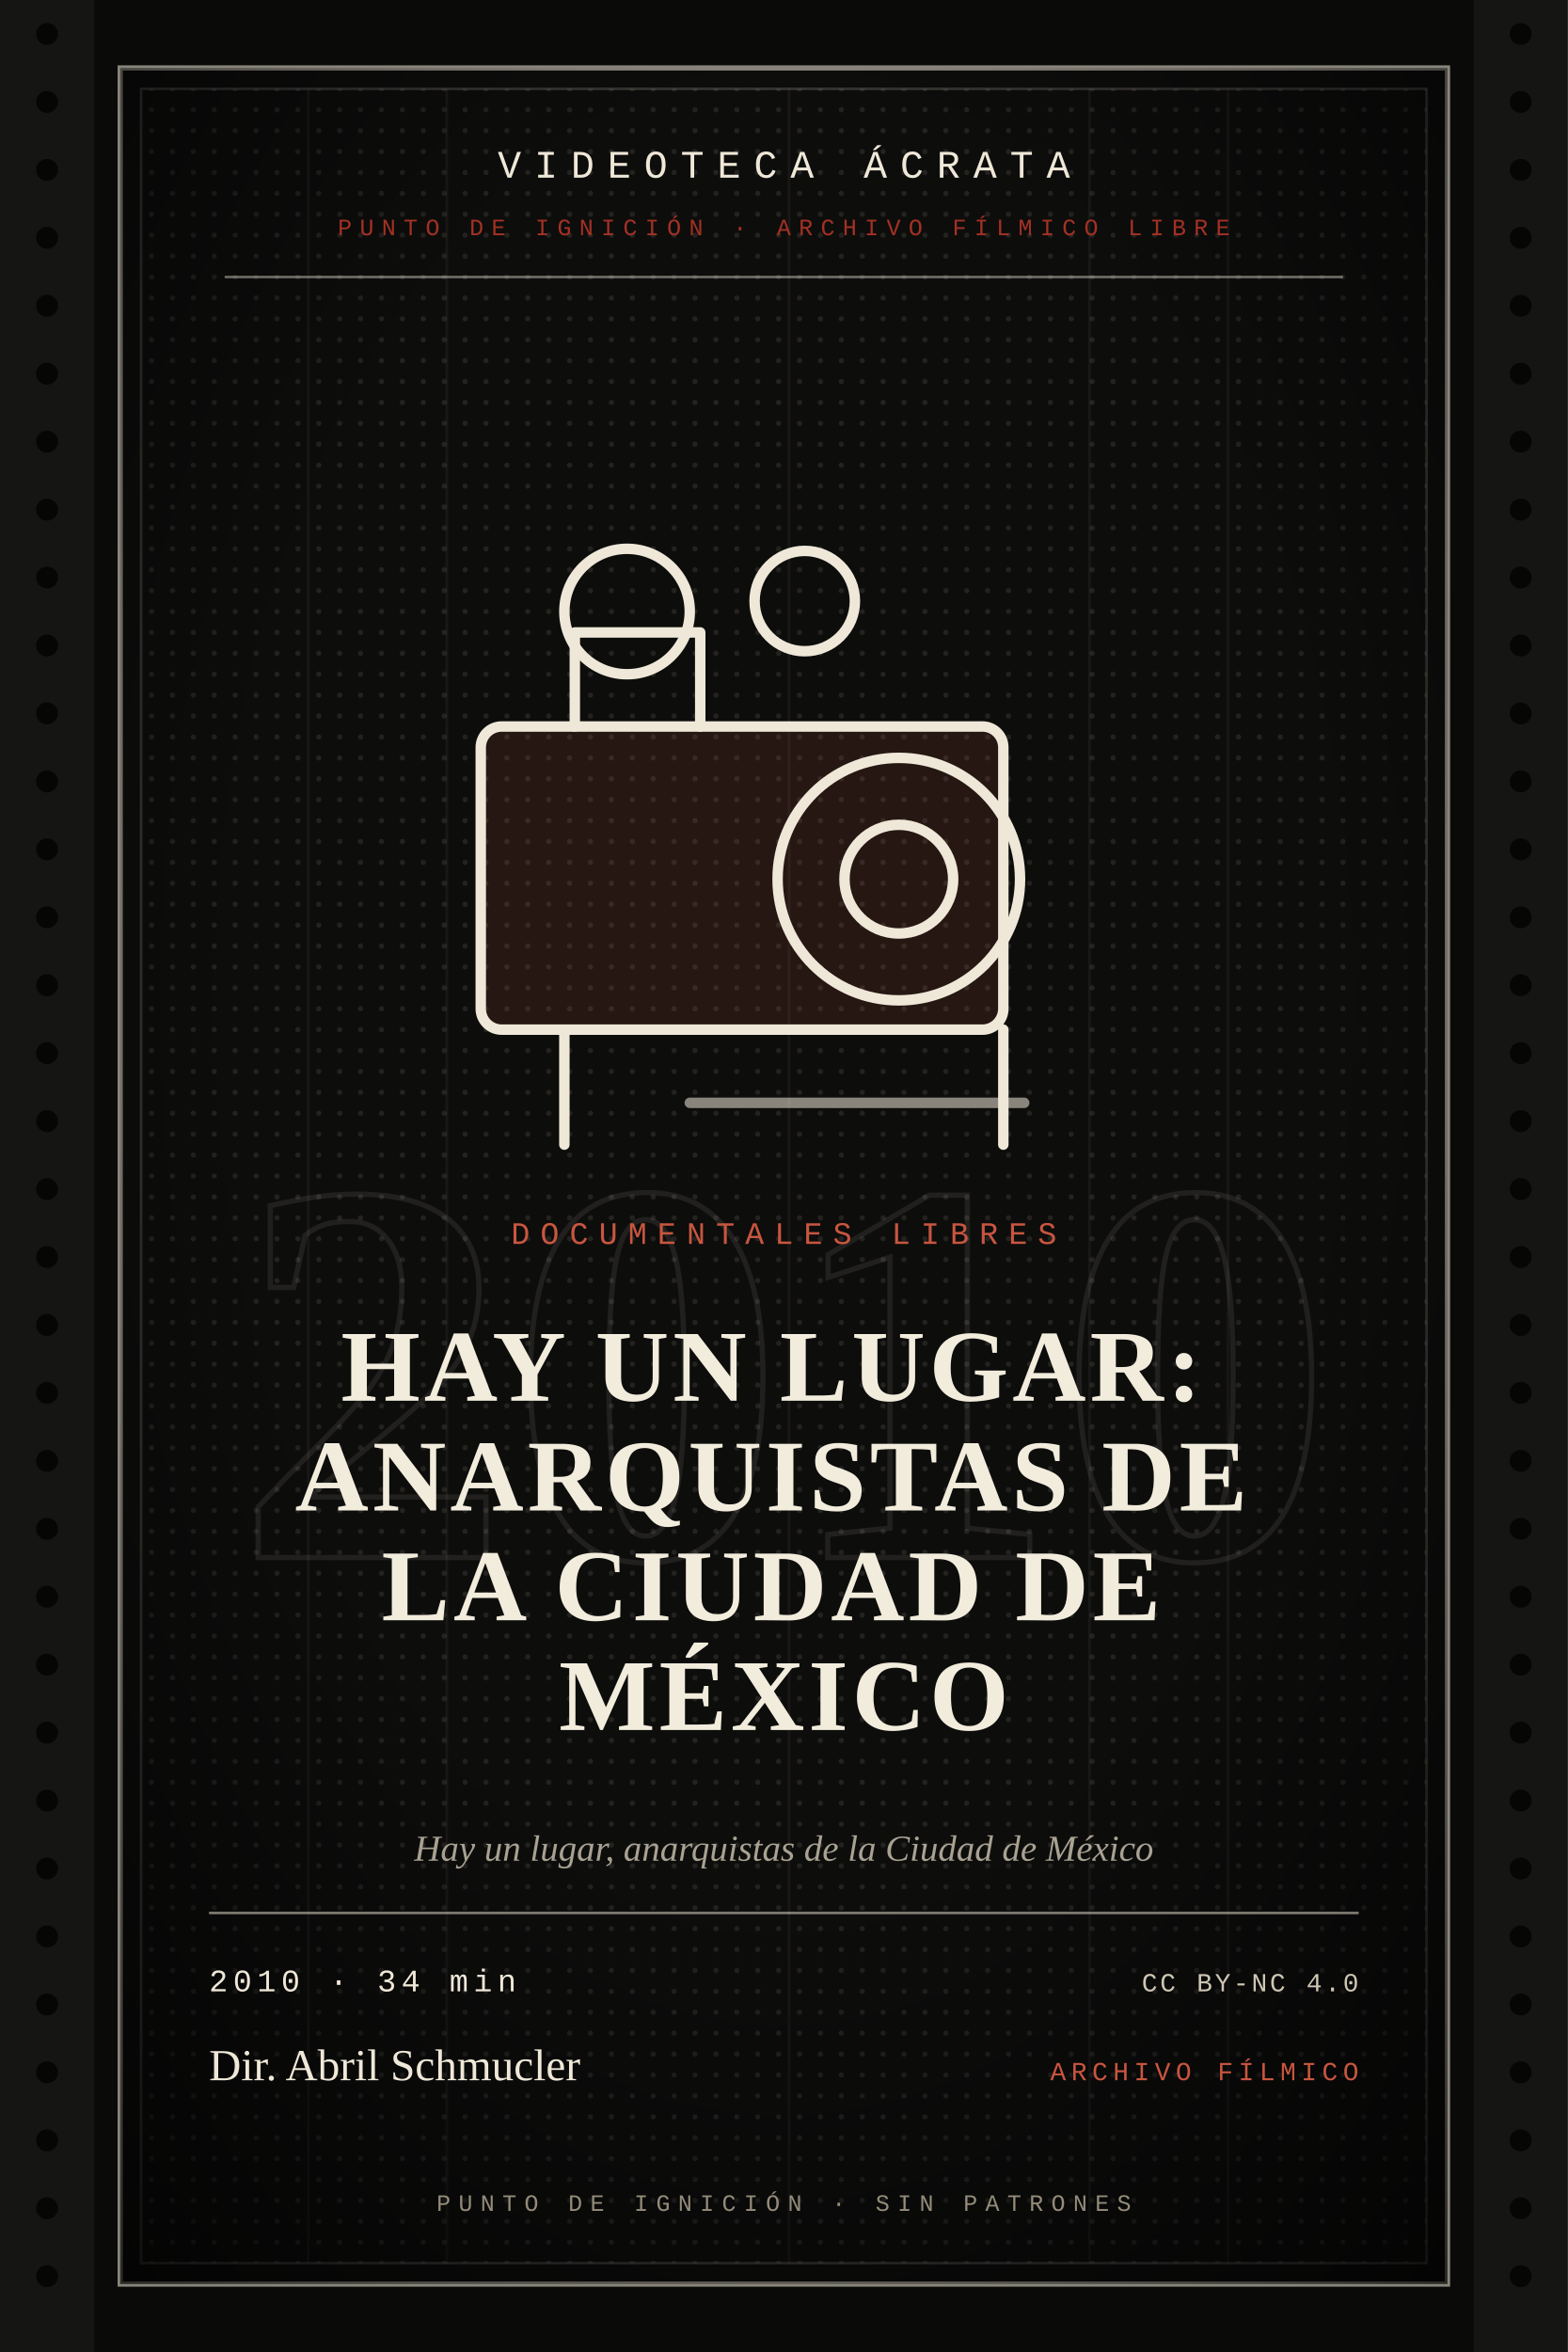
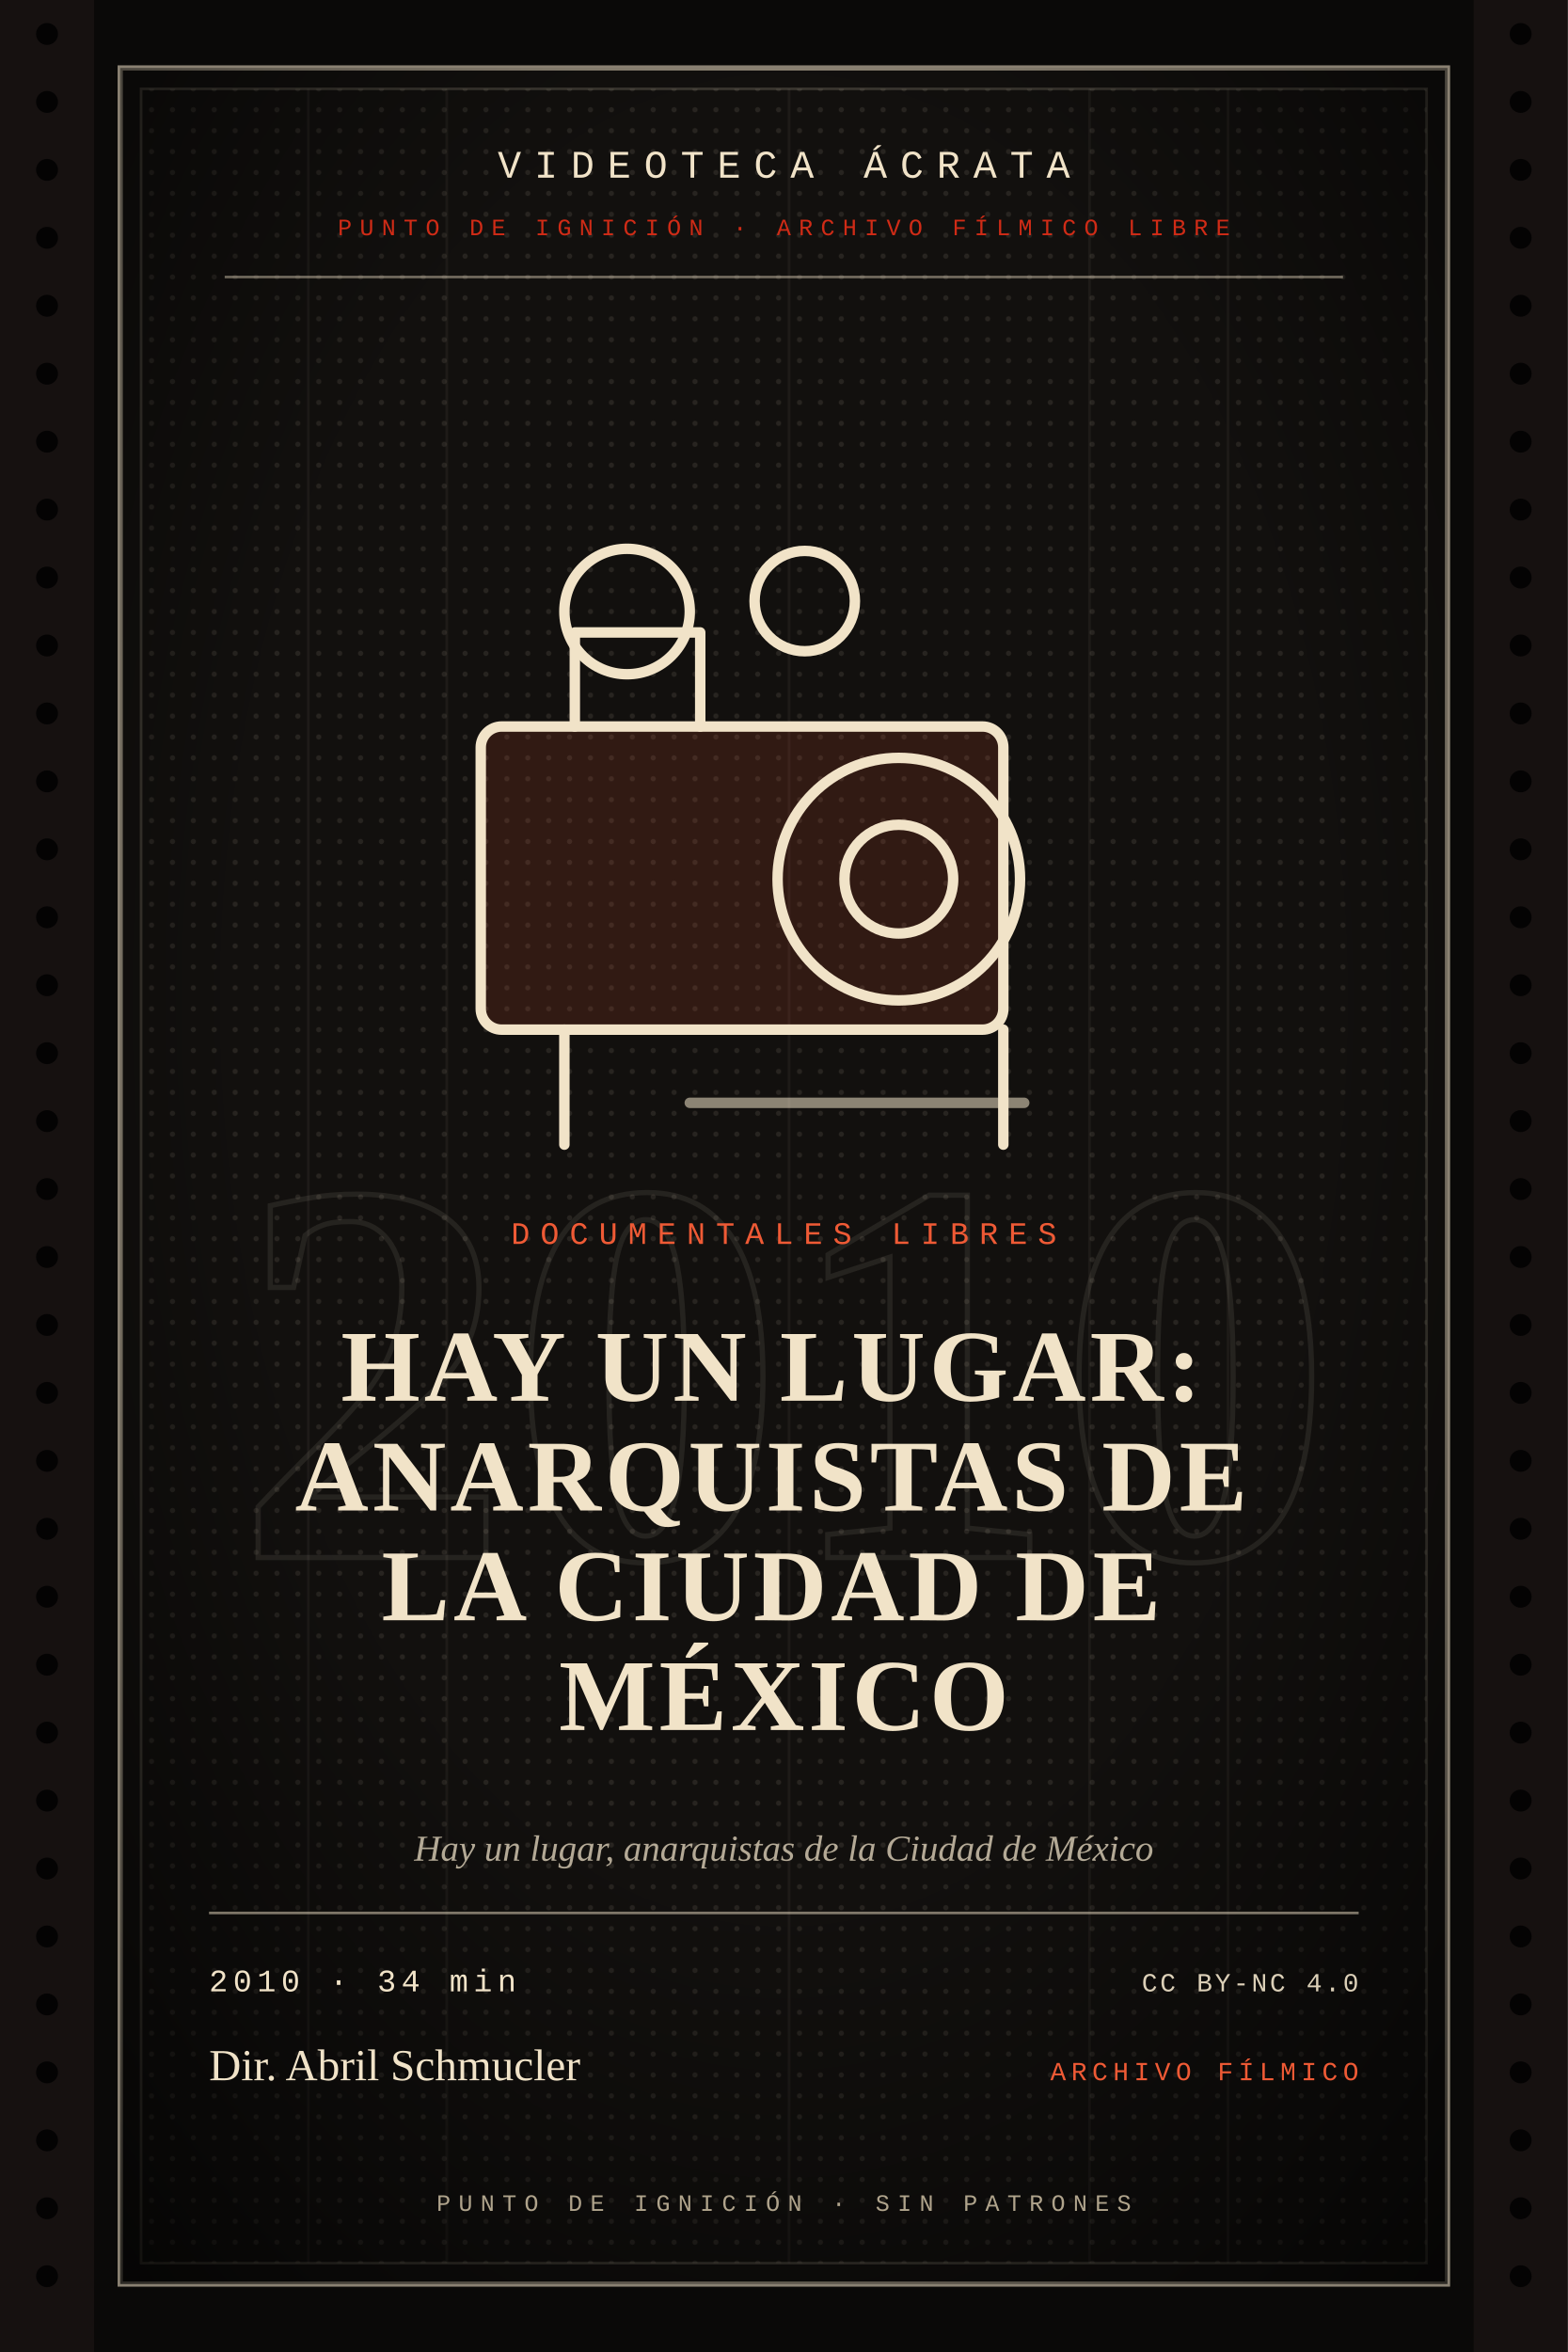
<svg xmlns="http://www.w3.org/2000/svg" viewBox="0 0 600 900" width="600" height="900" role="img" aria-labelledby="titulo-hay-un-lugar desc-hay-un-lugar">
  <defs>
    <pattern id="grano-n" width="8" height="8" patternUnits="userSpaceOnUse">
-       <circle cx="2" cy="2" r="1" fill="#f2ecdc" opacity=".14" />
+       <circle cx="2" cy="2" r="1" fill="#f1e3c8" opacity=".14" />
    </pattern>
    <radialGradient id="vineta-n" cx=".5" cy=".42" r=".78">
      <stop offset="52%" stop-color="#000" stop-opacity="0" />
      <stop offset="100%" stop-color="#000" stop-opacity=".72" />
    </radialGradient>
  </defs>
-   <rect width="600" height="900" fill="#0a0a09" />
-   <rect x="0" y="0" width="36" height="900" fill="#151513" />
-   <rect x="564" y="0" width="36" height="900" fill="#151513" />
-   <g fill="#060605">
+   <rect width="600" height="900" fill="#0a0908" />
+   <rect x="0" y="0" width="36" height="900" fill="#161110" />
+   <rect x="564" y="0" width="36" height="900" fill="#161110" />
+   <g fill="#040303">
    <circle cx="18" cy="13" r="4.2" />
    <circle cx="582" cy="13" r="4.2" />
    <circle cx="18" cy="39" r="4.2" />
    <circle cx="582" cy="39" r="4.2" />
    <circle cx="18" cy="65" r="4.2" />
    <circle cx="582" cy="65" r="4.2" />
    <circle cx="18" cy="91" r="4.2" />
    <circle cx="582" cy="91" r="4.2" />
    <circle cx="18" cy="117" r="4.2" />
    <circle cx="582" cy="117" r="4.2" />
    <circle cx="18" cy="143" r="4.2" />
    <circle cx="582" cy="143" r="4.2" />
    <circle cx="18" cy="169" r="4.2" />
    <circle cx="582" cy="169" r="4.2" />
    <circle cx="18" cy="195" r="4.2" />
    <circle cx="582" cy="195" r="4.2" />
    <circle cx="18" cy="221" r="4.2" />
    <circle cx="582" cy="221" r="4.2" />
    <circle cx="18" cy="247" r="4.2" />
    <circle cx="582" cy="247" r="4.2" />
    <circle cx="18" cy="273" r="4.2" />
    <circle cx="582" cy="273" r="4.2" />
    <circle cx="18" cy="299" r="4.2" />
    <circle cx="582" cy="299" r="4.2" />
    <circle cx="18" cy="325" r="4.2" />
    <circle cx="582" cy="325" r="4.2" />
    <circle cx="18" cy="351" r="4.2" />
    <circle cx="582" cy="351" r="4.2" />
    <circle cx="18" cy="377" r="4.2" />
    <circle cx="582" cy="377" r="4.2" />
    <circle cx="18" cy="403" r="4.2" />
    <circle cx="582" cy="403" r="4.2" />
    <circle cx="18" cy="429" r="4.2" />
    <circle cx="582" cy="429" r="4.2" />
    <circle cx="18" cy="455" r="4.2" />
    <circle cx="582" cy="455" r="4.2" />
    <circle cx="18" cy="481" r="4.2" />
    <circle cx="582" cy="481" r="4.2" />
    <circle cx="18" cy="507" r="4.2" />
    <circle cx="582" cy="507" r="4.2" />
    <circle cx="18" cy="533" r="4.2" />
    <circle cx="582" cy="533" r="4.2" />
    <circle cx="18" cy="559" r="4.2" />
    <circle cx="582" cy="559" r="4.2" />
    <circle cx="18" cy="585" r="4.2" />
    <circle cx="582" cy="585" r="4.2" />
    <circle cx="18" cy="611" r="4.2" />
    <circle cx="582" cy="611" r="4.2" />
    <circle cx="18" cy="637" r="4.2" />
    <circle cx="582" cy="637" r="4.2" />
    <circle cx="18" cy="663" r="4.2" />
    <circle cx="582" cy="663" r="4.2" />
    <circle cx="18" cy="689" r="4.2" />
    <circle cx="582" cy="689" r="4.2" />
    <circle cx="18" cy="715" r="4.2" />
    <circle cx="582" cy="715" r="4.2" />
    <circle cx="18" cy="741" r="4.2" />
    <circle cx="582" cy="741" r="4.2" />
    <circle cx="18" cy="767" r="4.2" />
    <circle cx="582" cy="767" r="4.2" />
    <circle cx="18" cy="793" r="4.2" />
    <circle cx="582" cy="793" r="4.2" />
    <circle cx="18" cy="819" r="4.2" />
    <circle cx="582" cy="819" r="4.2" />
    <circle cx="18" cy="845" r="4.2" />
    <circle cx="582" cy="845" r="4.2" />
    <circle cx="18" cy="871" r="4.2" />
    <circle cx="582" cy="871" r="4.2" />
  </g>
-   <rect x="46" y="26" width="508" height="848" fill="#0d0d0c" stroke="#efe8d8" stroke-width="2" stroke-opacity=".55" />
-   <rect x="54" y="34" width="492" height="832" fill="none" stroke="#efe8d8" stroke-width="1" stroke-opacity=".18" />
+   <rect x="46" y="26" width="508" height="848" fill="#12100e" stroke="#f1e3c8" stroke-width="2" stroke-opacity=".55" />
+   <rect x="54" y="34" width="492" height="832" fill="none" stroke="#f1e3c8" stroke-width="1" stroke-opacity=".18" />
  <rect x="54" y="34" width="492" height="832" fill="url(#grano-n)" opacity=".7" />
-   <g stroke="#efe8d8" stroke-opacity=".055" stroke-width="1">
+   <g stroke="#f1e3c8" stroke-opacity=".055" stroke-width="1">
    <path d="M118 34V866" />
    <path d="M171 34V866" />
    <path d="M302 34V866" />
    <path d="M417 34V866" />
    <path d="M470 34V866" />
  </g>
  <rect x="46" y="26" width="508" height="848" fill="url(#vineta-n)" />
-   <text x="300" y="68" text-anchor="middle" font-family="'Courier Prime', 'Courier New', monospace" font-size="15" letter-spacing="5" fill="#efe8d8">VIDEOTECA ÁCRATA</text>
-   <text x="300" y="90" text-anchor="middle" font-family="'Courier Prime', 'Courier New', monospace" font-size="9" letter-spacing="3" fill="#a33124">PUNTO DE IGNICIÓN · ARCHIVO FÍLMICO LIBRE</text>
-   <path d="M86 106 L514 106" stroke="#efe8d8" stroke-width="1" stroke-opacity=".42" />
-   <text x="300" y="596" text-anchor="middle" font-family="Georgia, 'Times New Roman', serif" font-weight="700" font-size="210" fill="none" stroke="#efe8d8" stroke-width="2" stroke-opacity=".09">2010</text>
+   <text x="300" y="68" text-anchor="middle" font-family="'Courier Prime', 'Courier New', monospace" font-size="15" letter-spacing="5" fill="#f1e3c8">VIDEOTECA ÁCRATA</text>
+   <text x="300" y="90" text-anchor="middle" font-family="'Courier Prime', 'Courier New', monospace" font-size="9" letter-spacing="3" fill="#d02b16">PUNTO DE IGNICIÓN · ARCHIVO FÍLMICO LIBRE</text>
+   <path d="M86 106 L514 106" stroke="#f1e3c8" stroke-width="1" stroke-opacity=".42" />
+   <text x="300" y="596" text-anchor="middle" font-family="Georgia, 'Times New Roman', serif" font-weight="700" font-size="210" fill="none" stroke="#f1e3c8" stroke-width="2" stroke-opacity=".09">2010</text>
  <g transform="translate(300 322) scale(0.8)">
    <g>
-       <rect x="-145" y="-55" width="250" height="145" rx="10" fill="#c8563f" opacity=".14" />
-       <rect x="-145" y="-55" width="250" height="145" rx="10" fill="none" stroke="#efe8d8" stroke-width="5" stroke-linecap="round" stroke-linejoin="round" />
-       <path d="M-100 -55 L-100 -100 L-40 -100 L-40 -55" fill="none" stroke="#efe8d8" stroke-width="5" stroke-linecap="round" stroke-linejoin="round" />
-       <circle cx="55" cy="18" r="58" fill="none" stroke="#efe8d8" stroke-width="5" stroke-linecap="round" stroke-linejoin="round" />
-       <circle cx="55" cy="18" r="26" fill="none" stroke="#efe8d8" stroke-width="5" stroke-linecap="round" stroke-linejoin="round" />
-       <circle cx="-75" cy="-110" r="30" fill="none" stroke="#efe8d8" stroke-width="5" stroke-linecap="round" stroke-linejoin="round" />
-       <circle cx="10" cy="-115" r="24" fill="none" stroke="#efe8d8" stroke-width="5" stroke-linecap="round" stroke-linejoin="round" />
-       <path d="M-105 90 L-105 145 M105 90 L105 145" fill="none" stroke="#efe8d8" stroke-width="5" stroke-linecap="round" stroke-linejoin="round" />
-       <path d="M-45 125 L115 125" fill="none" stroke="#efe8d8" stroke-width="5" stroke-linecap="round" stroke-linejoin="round" opacity=".55" />
+       <rect x="-145" y="-55" width="250" height="145" rx="10" fill="#ef5a35" opacity=".14" />
+       <rect x="-145" y="-55" width="250" height="145" rx="10" fill="none" stroke="#f1e3c8" stroke-width="5" stroke-linecap="round" stroke-linejoin="round" />
+       <path d="M-100 -55 L-100 -100 L-40 -100 L-40 -55" fill="none" stroke="#f1e3c8" stroke-width="5" stroke-linecap="round" stroke-linejoin="round" />
+       <circle cx="55" cy="18" r="58" fill="none" stroke="#f1e3c8" stroke-width="5" stroke-linecap="round" stroke-linejoin="round" />
+       <circle cx="55" cy="18" r="26" fill="none" stroke="#f1e3c8" stroke-width="5" stroke-linecap="round" stroke-linejoin="round" />
+       <circle cx="-75" cy="-110" r="30" fill="none" stroke="#f1e3c8" stroke-width="5" stroke-linecap="round" stroke-linejoin="round" />
+       <circle cx="10" cy="-115" r="24" fill="none" stroke="#f1e3c8" stroke-width="5" stroke-linecap="round" stroke-linejoin="round" />
+       <path d="M-105 90 L-105 145 M105 90 L105 145" fill="none" stroke="#f1e3c8" stroke-width="5" stroke-linecap="round" stroke-linejoin="round" />
+       <path d="M-45 125 L115 125" fill="none" stroke="#f1e3c8" stroke-width="5" stroke-linecap="round" stroke-linejoin="round" opacity=".55" />
    </g>
  </g>
-   <text x="300" y="476" text-anchor="middle" font-family="'Courier Prime', 'Courier New', monospace" font-size="12" letter-spacing="4" fill="#c8563f">DOCUMENTALES LIBRES</text>
-   <text text-anchor="middle" font-family="Georgia, 'Times New Roman', serif" font-weight="700" font-size="39" letter-spacing="1.5" fill="#f2ecdc">
+   <text x="300" y="476" text-anchor="middle" font-family="'Courier Prime', 'Courier New', monospace" font-size="12" letter-spacing="4" fill="#ef5a35">DOCUMENTALES LIBRES</text>
+   <text text-anchor="middle" font-family="Georgia, 'Times New Roman', serif" font-weight="700" font-size="39" letter-spacing="1.5" fill="#f1e3c8">
    <tspan x="300" y="536">HAY UN LUGAR:</tspan>
    <tspan x="300" y="578">ANARQUISTAS DE</tspan>
    <tspan x="300" y="620">LA CIUDAD DE</tspan>
    <tspan x="300" y="662">MÉXICO</tspan>
  </text>
-   <text x="300" y="712" text-anchor="middle" font-family="Georgia, 'Times New Roman', serif" font-style="italic" font-size="14" fill="#cfc7b4" opacity=".8">Hay un lugar, anarquistas de la Ciudad de México</text>
-   <path d="M80 732 L520 732" stroke="#efe8d8" stroke-width="1" stroke-opacity=".5" />
-   <text x="80" y="762" font-family="'Courier Prime', 'Courier New', monospace" font-size="12" letter-spacing="2" fill="#efe8d8">2010 · 34 min</text>
-   <text x="520" y="762" text-anchor="end" font-family="'Courier Prime', 'Courier New', monospace" font-size="10" letter-spacing="1" fill="#cfc7b4">CC BY-NC 4.0</text>
-   <text x="80" y="796" font-family="Georgia, 'Times New Roman', serif" font-size="17" fill="#efe8d8">Dir. Abril Schmucler</text>
-   <text x="520" y="796" text-anchor="end" font-family="'Courier Prime', 'Courier New', monospace" font-size="10" letter-spacing="2" fill="#c8563f">ARCHIVO FÍLMICO</text>
-   <text x="300" y="846" text-anchor="middle" font-family="'Courier Prime', 'Courier New', monospace" font-size="9" letter-spacing="3" fill="#948c79">PUNTO DE IGNICIÓN · SIN PATRONES</text>
+   <text x="300" y="712" text-anchor="middle" font-family="Georgia, 'Times New Roman', serif" font-style="italic" font-size="14" fill="#dcd0b8" opacity=".8">Hay un lugar, anarquistas de la Ciudad de México</text>
+   <path d="M80 732 L520 732" stroke="#f1e3c8" stroke-width="1" stroke-opacity=".5" />
+   <text x="80" y="762" font-family="'Courier Prime', 'Courier New', monospace" font-size="12" letter-spacing="2" fill="#f1e3c8">2010 · 34 min</text>
+   <text x="520" y="762" text-anchor="end" font-family="'Courier Prime', 'Courier New', monospace" font-size="10" letter-spacing="1" fill="#dcd0b8">CC BY-NC 4.0</text>
+   <text x="80" y="796" font-family="Georgia, 'Times New Roman', serif" font-size="17" fill="#f1e3c8">Dir. Abril Schmucler</text>
+   <text x="520" y="796" text-anchor="end" font-family="'Courier Prime', 'Courier New', monospace" font-size="10" letter-spacing="2" fill="#ef5a35">ARCHIVO FÍLMICO</text>
+   <text x="300" y="846" text-anchor="middle" font-family="'Courier Prime', 'Courier New', monospace" font-size="9" letter-spacing="3" fill="#b0a48c">PUNTO DE IGNICIÓN · SIN PATRONES</text>
</svg>
